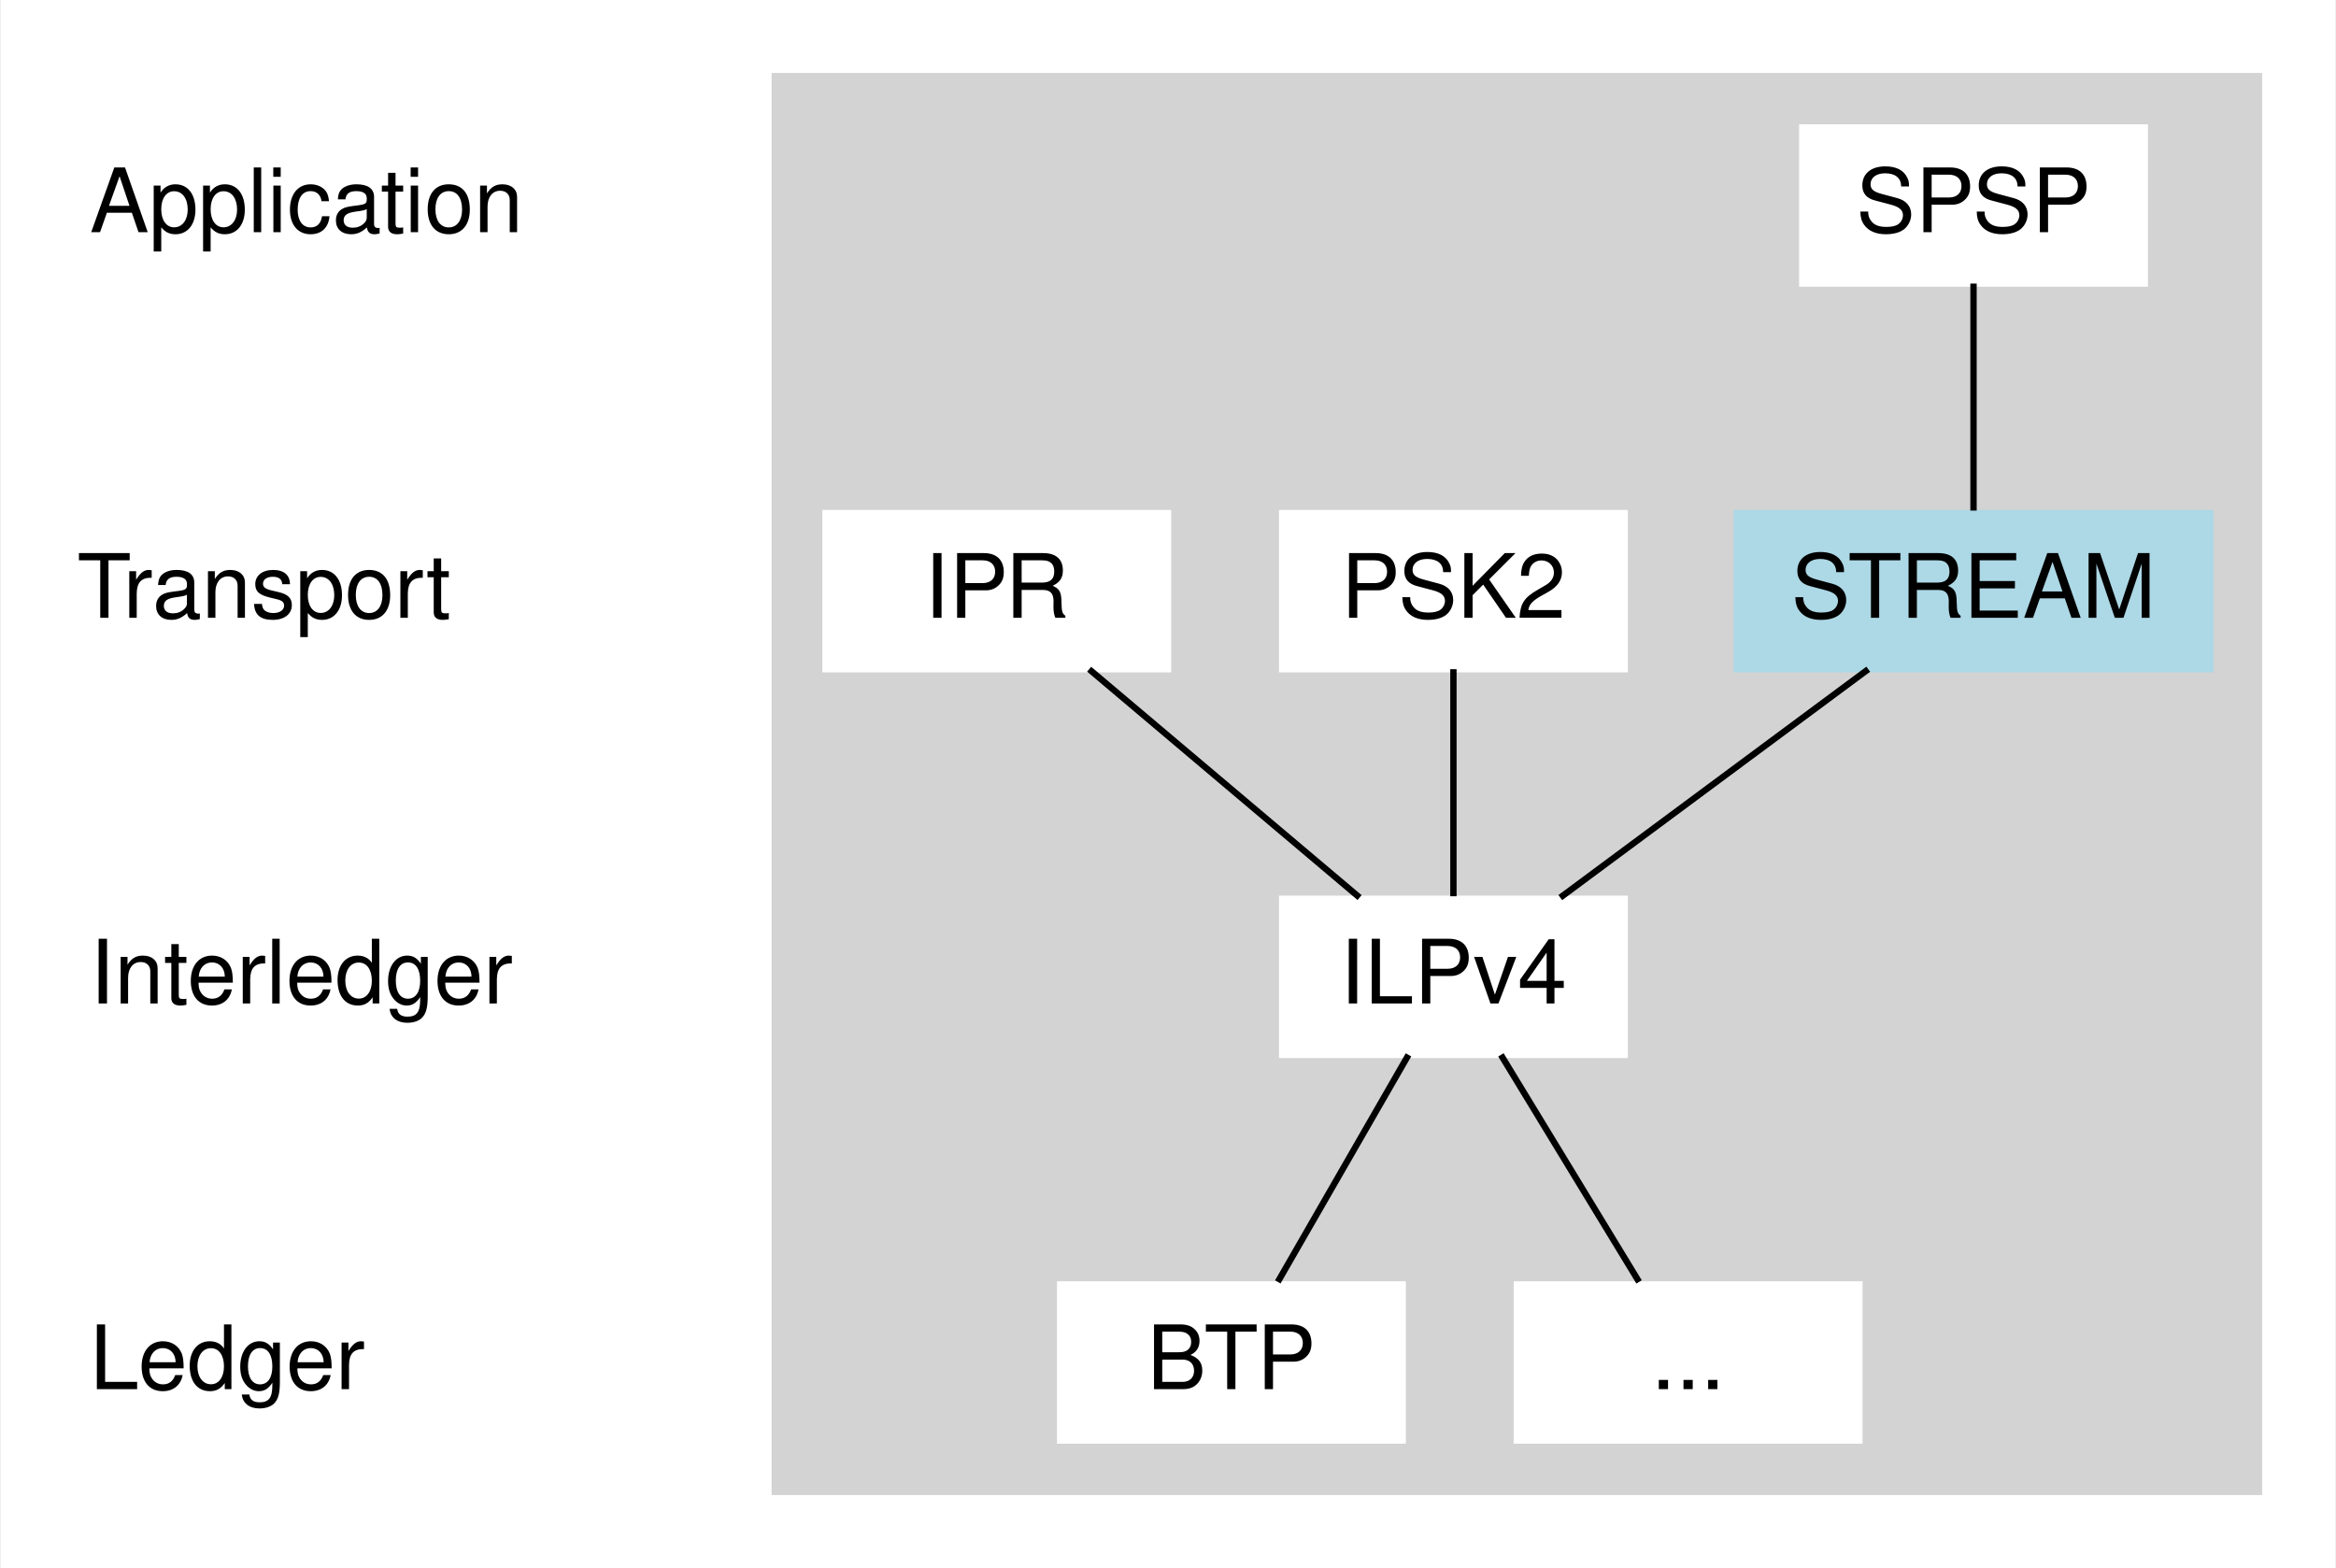
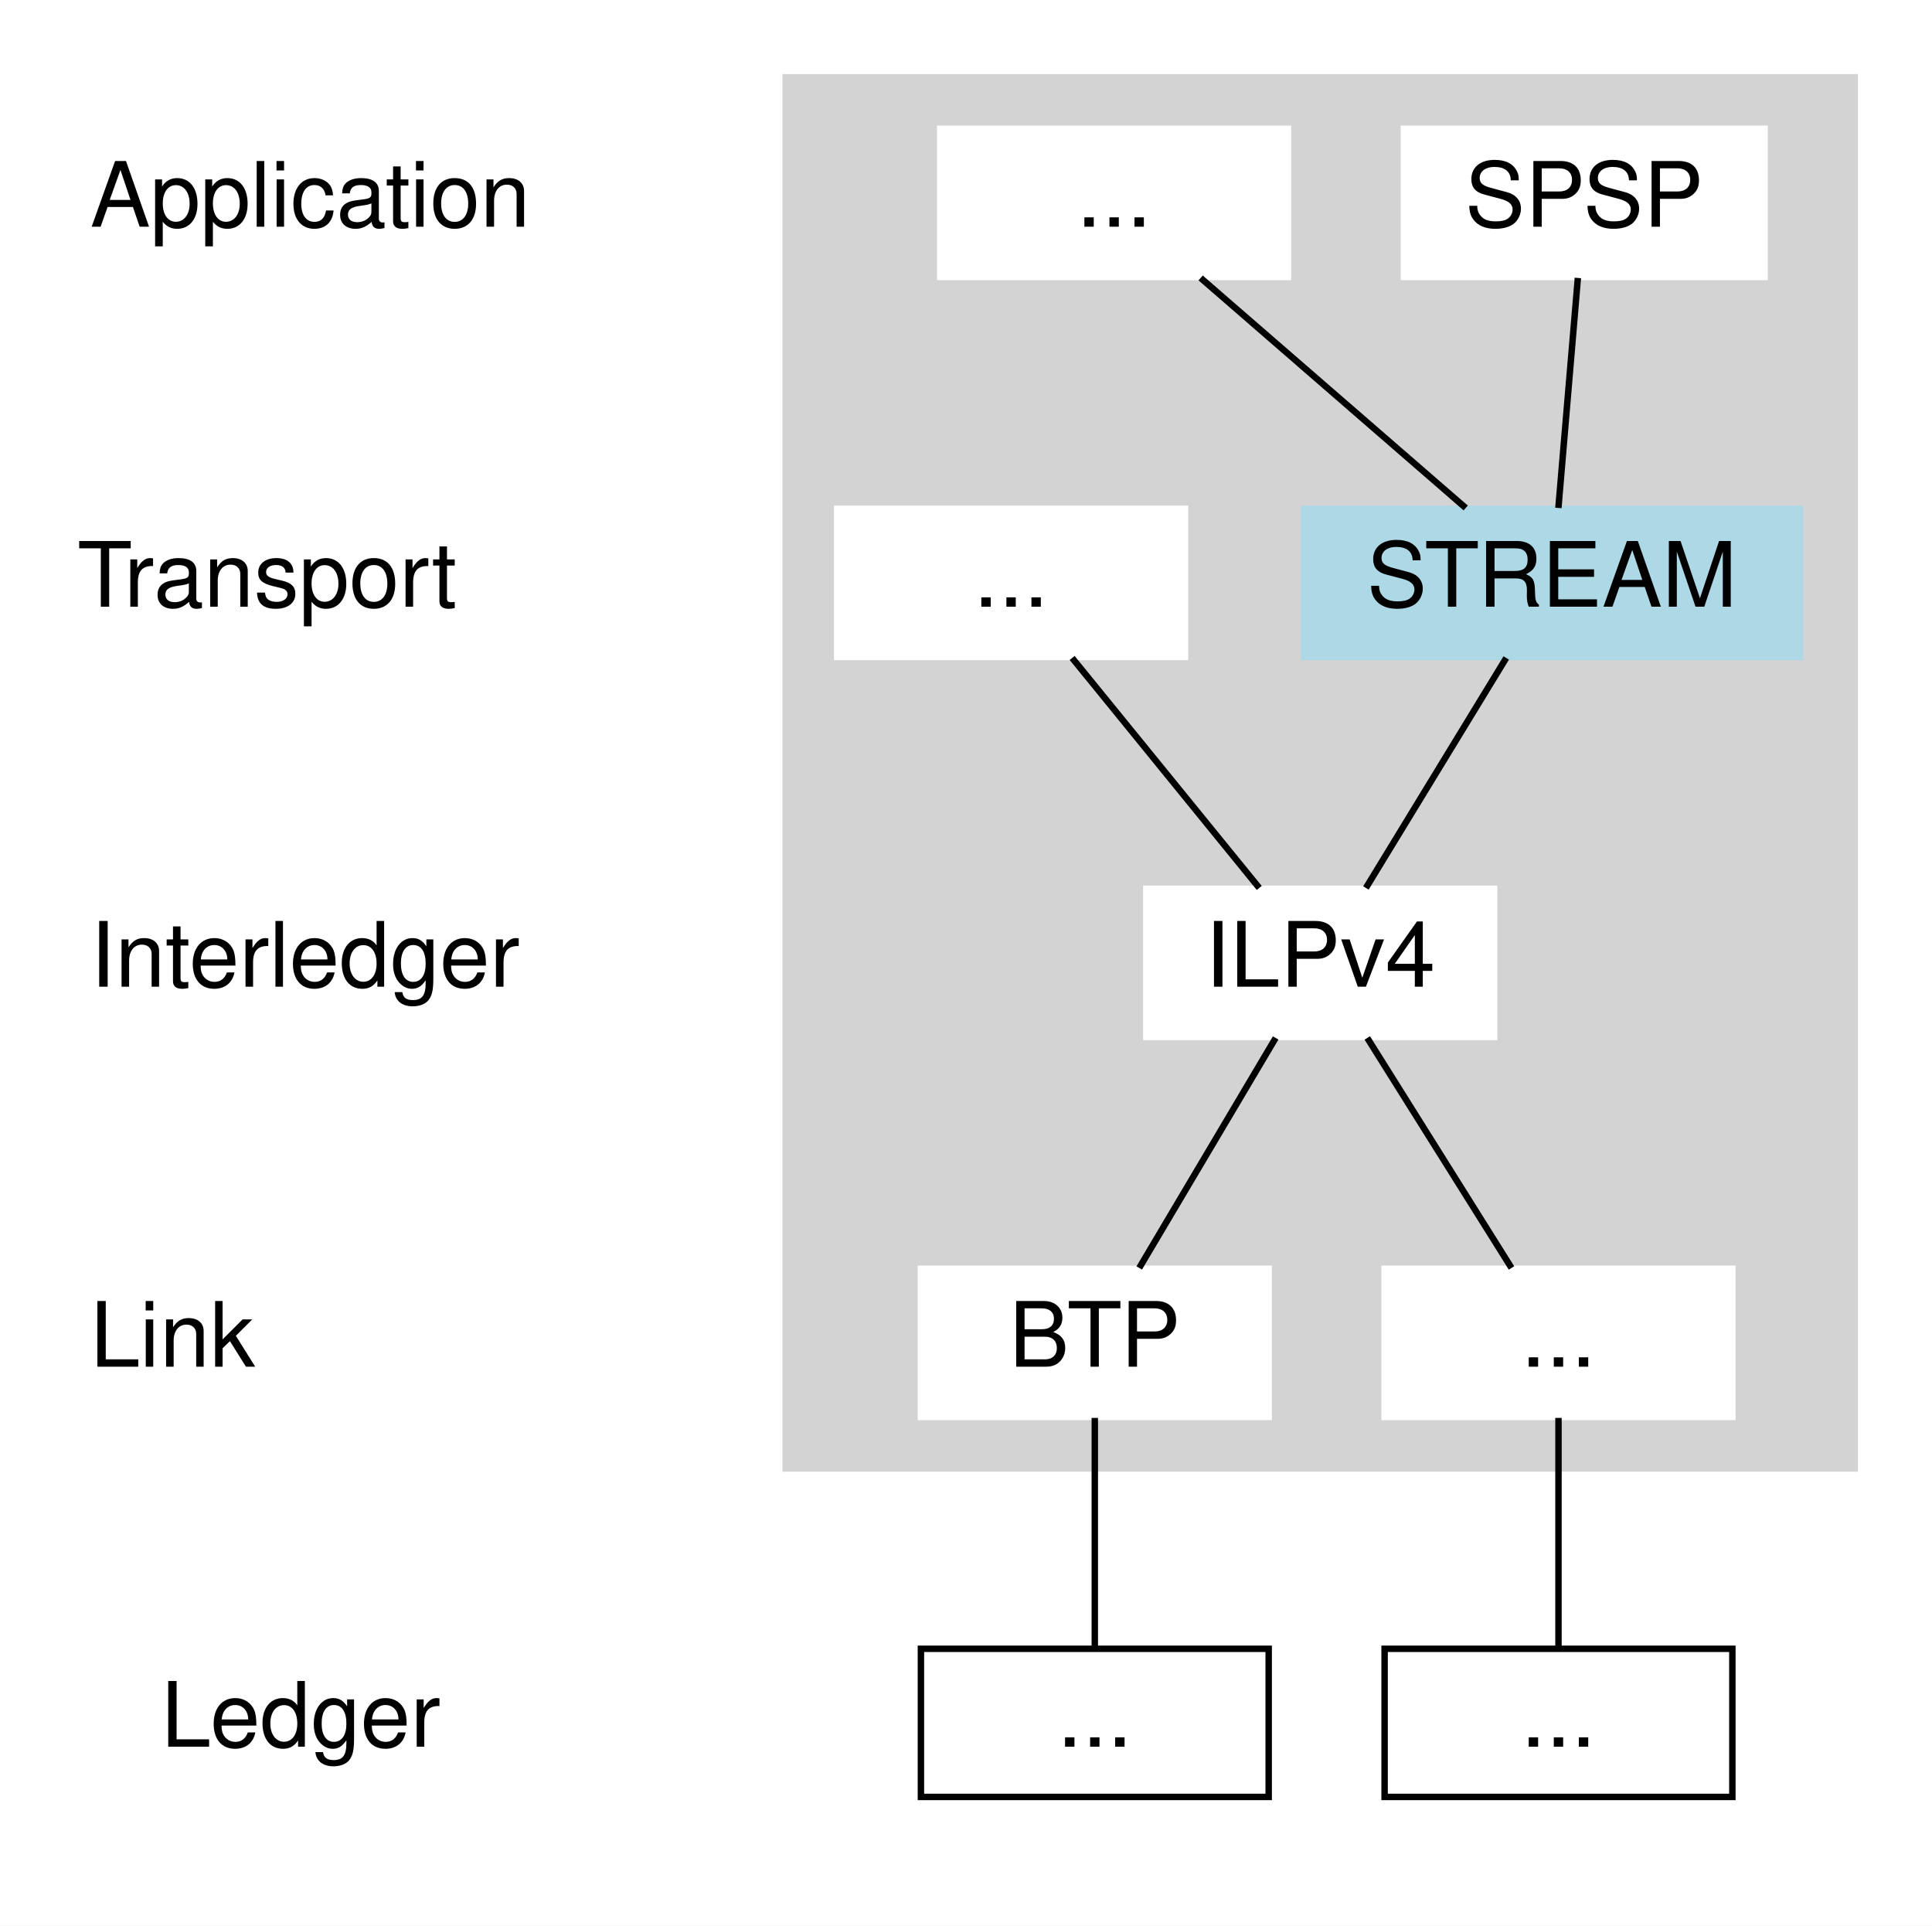
- <svg xmlns="http://www.w3.org/2000/svg" width="368pt" height="247pt" viewBox="0.00 0.00 368.00 247.20">
-   <g id="graph0" class="graph" transform="scale(1 1) rotate(0) translate(4 243.2)">
-     <polygon fill="#ffffff" stroke="transparent" points="-4,4 -4,-243.2 364,-243.2 364,4 -4,4" />
+ <svg xmlns="http://www.w3.org/2000/svg" width="300pt" height="299pt" viewBox="0.00 0.00 300.00 299.00">
+   <g id="graph0" class="graph" transform="scale(1 1) rotate(0) translate(4 295)">
+     <polygon fill="#ffffff" stroke="transparent" points="-4,4 -4,-295 296,-295 296,4 -4,4" />
    <g id="clust1" class="cluster">
-       <polygon fill="#d3d3d3" stroke="#d3d3d3" points="118,-8 118,-231.2 352,-231.2 352,-8 118,-8" />
+       <polygon fill="#d3d3d3" stroke="#d3d3d3" points="118,-67 118,-283 284,-283 284,-67 118,-67" />
+     </g>
+     <g id="clust2" class="cluster">
+       <polygon fill="#ffffff" stroke="#ffffff" points="131,-8 131,-47 273,-47 273,-8 131,-8" />
    </g>
    <g id="node1" class="node">
-       <text text-anchor="start" x="10" y="-206.6" font-family="Helvetica,sans-Serif" font-size="14.00" fill="#000000">Application</text>
+       <text text-anchor="start" x="10" y="-259.8" font-family="Helvetica,sans-Serif" font-size="14.00" fill="#000000">Application</text>
    </g>
    <g id="node2" class="node">
-       <text text-anchor="start" x="8" y="-145.8" font-family="Helvetica,sans-Serif" font-size="14.00" fill="#000000">Transport</text>
+       <text text-anchor="start" x="8" y="-200.8" font-family="Helvetica,sans-Serif" font-size="14.00" fill="#000000">Transport</text>
    </g>
    <g id="node3" class="node">
-       <text text-anchor="start" x="10" y="-85" font-family="Helvetica,sans-Serif" font-size="14.00" fill="#000000">Interledger</text>
+       <text text-anchor="start" x="10" y="-141.8" font-family="Helvetica,sans-Serif" font-size="14.00" fill="#000000">Interledger</text>
    </g>
    <g id="node4" class="node">
-       <text text-anchor="start" x="10" y="-24.2" font-family="Helvetica,sans-Serif" font-size="14.00" fill="#000000">Ledger</text>
+       <text text-anchor="start" x="10" y="-82.8" font-family="Helvetica,sans-Serif" font-size="14.00" fill="#000000">Link</text>
    </g>
    <g id="node5" class="node">
-       <polygon fill="#ffffff" stroke="#ffffff" points="334,-223.101 280,-223.101 280,-198.499 334,-198.499 334,-223.101" />
-       <text text-anchor="middle" x="307" y="-206.6" font-family="Helvetica,sans-Serif" font-size="14.00" fill="#000000">SPSP</text>
+       <text text-anchor="start" x="21" y="-23.8" font-family="Helvetica,sans-Serif" font-size="14.00" fill="#000000">Ledger</text>
    </g>
    <g id="node6" class="node">
-       <polygon fill="#add8e6" stroke="#add8e6" points="344.33,-162.301 269.67,-162.301 269.67,-137.699 344.33,-137.699 344.33,-162.301" />
-       <text text-anchor="middle" x="307" y="-145.8" font-family="Helvetica,sans-Serif" font-size="14.00" fill="#000000">STREAM</text>
+       <polygon fill="#ffffff" stroke="#ffffff" points="270,-275 214,-275 214,-252 270,-252 270,-275" />
+       <text text-anchor="middle" x="242" y="-259.8" font-family="Helvetica,sans-Serif" font-size="14.00" fill="#000000">SPSP</text>
+     </g>
+     <g id="node8" class="node">
+       <polygon fill="#add8e6" stroke="#add8e6" points="275.5,-216 198.5,-216 198.5,-193 275.5,-193 275.5,-216" />
+       <text text-anchor="middle" x="237" y="-200.8" font-family="Helvetica,sans-Serif" font-size="14.00" fill="#000000">STREAM</text>
    </g>
    <g id="edge1" class="edge">
-       <path fill="none" stroke="#000000" d="M307,-198.496C307,-188.087 307,-173.226 307,-162.704" />
+       <path fill="none" stroke="#000000" d="M241.012,-251.844C240.136,-241.5 238.862,-226.469 237.986,-216.132" />
+     </g>
+     <g id="node7" class="node">
+       <polygon fill="#ffffff" stroke="#ffffff" points="196,-275 142,-275 142,-252 196,-252 196,-275" />
+       <text text-anchor="middle" x="169" y="-259.8" font-family="Helvetica,sans-Serif" font-size="14.00" fill="#000000">...</text>
+     </g>
+     <g id="edge2" class="edge">
+       <path fill="none" stroke="#000000" d="M182.435,-251.844C194.356,-241.5 211.68,-226.469 223.593,-216.132" />
+     </g>
+     <g id="node10" class="node">
+       <polygon fill="#ffffff" stroke="#ffffff" points="228,-157 174,-157 174,-134 228,-134 228,-157" />
+       <text text-anchor="middle" x="201" y="-141.8" font-family="Helvetica,sans-Serif" font-size="14.00" fill="#000000">ILPv4</text>
+     </g>
+     <g id="edge3" class="edge">
+       <path fill="none" stroke="#000000" d="M229.888,-192.844C223.576,-182.5 214.405,-167.469 208.098,-157.132" />
    </g>
    <g id="node9" class="node">
-       <polygon fill="#ffffff" stroke="#ffffff" points="252,-101.501 198,-101.501 198,-76.899 252,-76.899 252,-101.501" />
-       <text text-anchor="middle" x="225" y="-85" font-family="Helvetica,sans-Serif" font-size="14.00" fill="#000000">ILPv4</text>
-     </g>
-     <g id="edge3" class="edge">
-       <path fill="none" stroke="#000000" d="M290.406,-137.696C276.273,-127.217 256.057,-112.228 241.851,-101.694" />
-     </g>
-     <g id="node7" class="node">
-       <polygon fill="#ffffff" stroke="#ffffff" points="252,-162.301 198,-162.301 198,-137.699 252,-137.699 252,-162.301" />
-       <text text-anchor="middle" x="225" y="-145.8" font-family="Helvetica,sans-Serif" font-size="14.00" fill="#000000">PSK2</text>
-     </g>
-     <g id="edge2" class="edge">
-       <path fill="none" stroke="#000000" d="M225,-137.696C225,-127.287 225,-112.426 225,-101.904" />
-     </g>
-     <g id="node8" class="node">
-       <polygon fill="#ffffff" stroke="#ffffff" points="180,-162.301 126,-162.301 126,-137.699 180,-137.699 180,-162.301" />
-       <text text-anchor="middle" x="153" y="-145.8" font-family="Helvetica,sans-Serif" font-size="14.00" fill="#000000">IPR</text>
+       <polygon fill="#ffffff" stroke="#ffffff" points="180,-216 126,-216 126,-193 180,-193 180,-216" />
+       <text text-anchor="middle" x="153" y="-200.8" font-family="Helvetica,sans-Serif" font-size="14.00" fill="#000000">...</text>
    </g>
    <g id="edge4" class="edge">
-       <path fill="none" stroke="#000000" d="M167.57,-137.696C179.98,-127.217 197.731,-112.228 210.204,-101.694" />
+       <path fill="none" stroke="#000000" d="M162.483,-192.844C170.898,-182.5 183.127,-167.469 191.536,-157.132" />
    </g>
-     <g id="node10" class="node">
-       <polygon fill="#ffffff" stroke="#ffffff" points="217,-40.701 163,-40.701 163,-16.099 217,-16.099 217,-40.701" />
-       <text text-anchor="middle" x="190" y="-24.2" font-family="Helvetica,sans-Serif" font-size="14.00" fill="#000000">BTP</text>
+     <g id="node11" class="node">
+       <polygon fill="#ffffff" stroke="#ffffff" points="193,-98 139,-98 139,-75 193,-75 193,-98" />
+       <text text-anchor="middle" x="166" y="-82.8" font-family="Helvetica,sans-Serif" font-size="14.00" fill="#000000">BTP</text>
    </g>
    <g id="edge5" class="edge">
-       <path fill="none" stroke="#000000" d="M217.917,-76.896C211.925,-66.487 203.37,-51.626 197.313,-41.104" />
+       <path fill="none" stroke="#000000" d="M194.085,-133.844C187.949,-123.5 179.032,-108.469 172.9,-98.132" />
    </g>
-     <g id="node11" class="node">
-       <polygon fill="#ffffff" stroke="#ffffff" points="289,-40.701 235,-40.701 235,-16.099 289,-16.099 289,-40.701" />
-       <text text-anchor="middle" x="262" y="-24.2" font-family="Helvetica,sans-Serif" font-size="14.00" fill="#000000">...</text>
+     <g id="node12" class="node">
+       <polygon fill="#ffffff" stroke="#ffffff" points="265,-98 211,-98 211,-75 265,-75 265,-98" />
+       <text text-anchor="middle" x="238" y="-82.8" font-family="Helvetica,sans-Serif" font-size="14.00" fill="#000000">...</text>
    </g>
    <g id="edge6" class="edge">
-       <path fill="none" stroke="#000000" d="M232.488,-76.896C238.822,-66.487 247.866,-51.626 254.269,-41.104" />
+       <path fill="none" stroke="#000000" d="M208.31,-133.844C214.797,-123.5 224.223,-108.469 230.705,-98.132" />
+     </g>
+     <g id="node13" class="node">
+       <polygon fill="none" stroke="#000000" points="193,-39 139,-39 139,-16 193,-16 193,-39" />
+       <text text-anchor="middle" x="166" y="-23.8" font-family="Helvetica,sans-Serif" font-size="14.00" fill="#000000">...</text>
+     </g>
+     <g id="edge7" class="edge">
+       <path fill="none" stroke="#000000" d="M166,-74.844C166,-64.5 166,-49.468 166,-39.132" />
+     </g>
+     <g id="node14" class="node">
+       <polygon fill="none" stroke="#000000" points="265,-39 211,-39 211,-16 265,-16 265,-39" />
+       <text text-anchor="middle" x="238" y="-23.8" font-family="Helvetica,sans-Serif" font-size="14.00" fill="#000000">...</text>
+     </g>
+     <g id="edge8" class="edge">
+       <path fill="none" stroke="#000000" d="M238,-74.844C238,-64.5 238,-49.468 238,-39.132" />
    </g>
  </g>
</svg>
